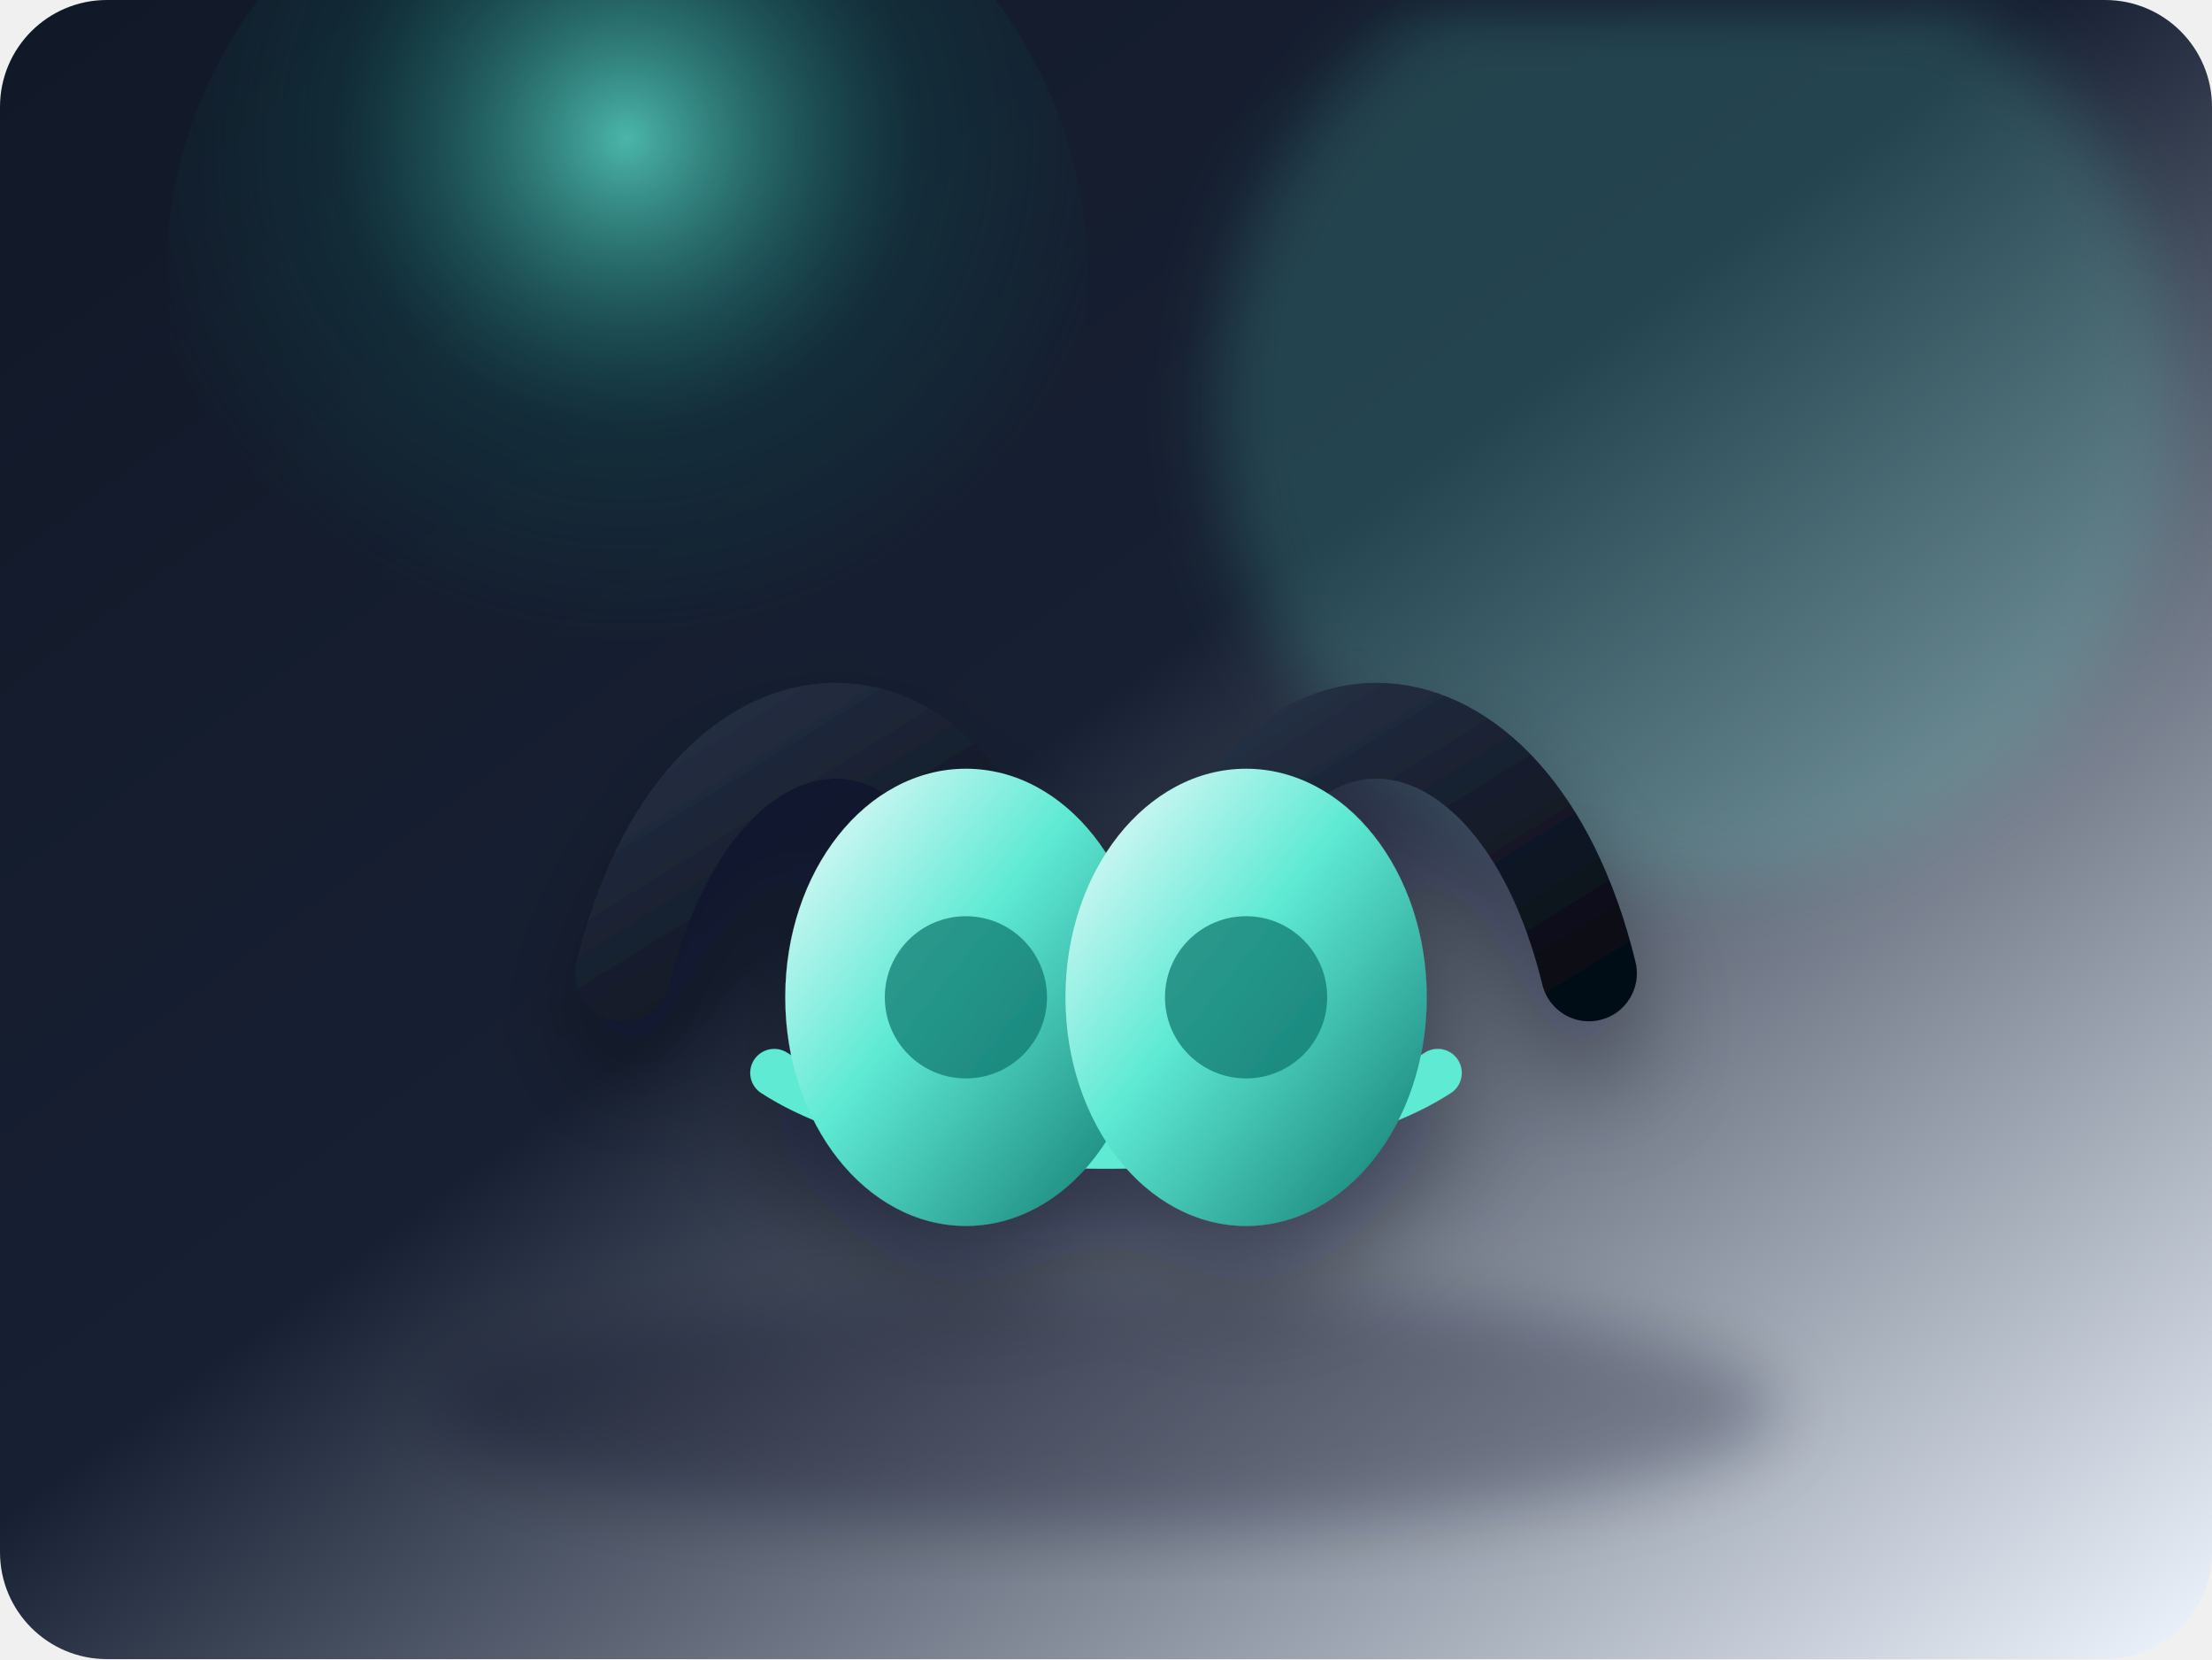
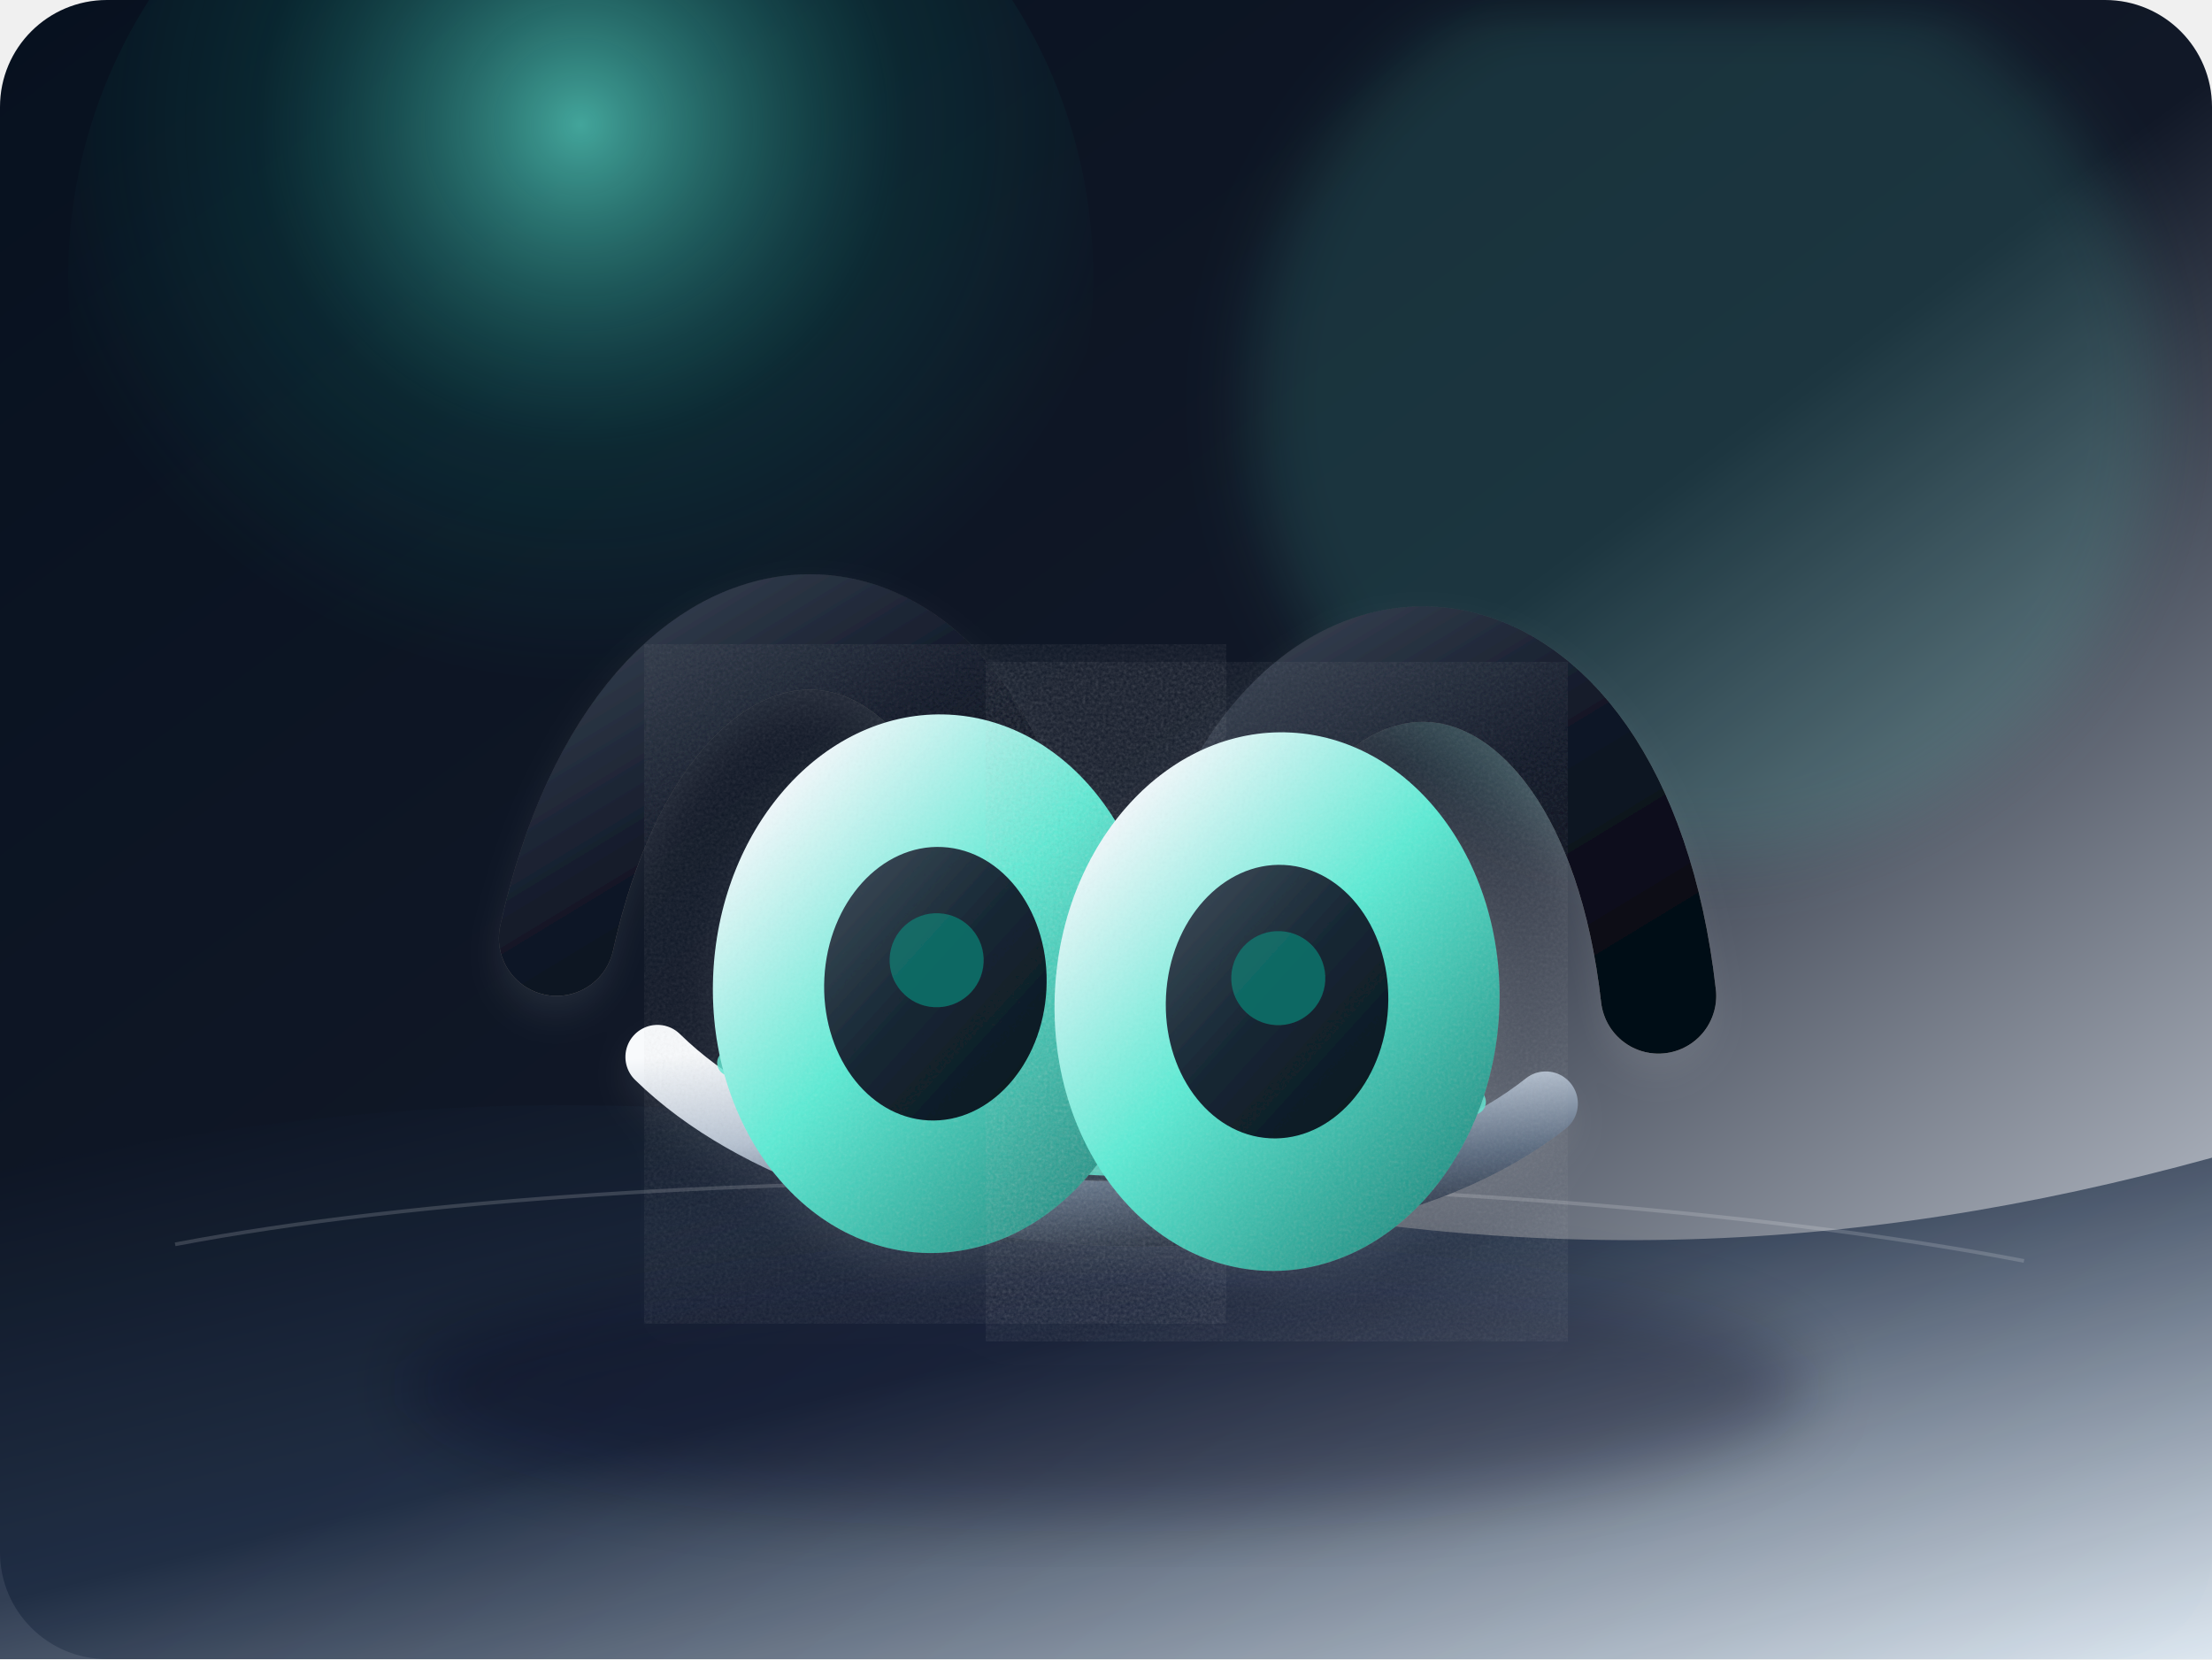
<svg xmlns="http://www.w3.org/2000/svg" width="1200" height="900" viewBox="0 0 1200 900" role="img" aria-labelledby="title desc">
  <defs>
    <linearGradient id="bg" x1="0" x2="1" y1="0" y2="1">
-       <stop offset="0%" stop-color="#111827" />
-       <stop offset="46%" stop-color="#172033" />
-       <stop offset="100%" stop-color="#eff6ff" />
+       <stop offset="0%" stop-color="#07111f" />
+       <stop offset="52%" stop-color="#111827" />
+       <stop offset="100%" stop-color="#e8eef7" />
+     </linearGradient>
+     <linearGradient id="floor" x1="0" x2="1" y1="0" y2="1">
+       <stop offset="0%" stop-color="#0b1220" />
+       <stop offset="45%" stop-color="#223047" />
+       <stop offset="100%" stop-color="#dbe6f0" />
    </linearGradient>
    <radialGradient id="halo" cx="50%" cy="35%" r="55%">
-       <stop offset="0%" stop-color="#5eead4" stop-opacity="0.75" />
-       <stop offset="58%" stop-color="#0f766e" stop-opacity="0.18" />
+       <stop offset="0%" stop-color="#5eead4" stop-opacity="0.68" />
+       <stop offset="58%" stop-color="#0f766e" stop-opacity="0.2" />
      <stop offset="100%" stop-color="#0f766e" stop-opacity="0" />
    </radialGradient>
    <linearGradient id="body" x1="0" x2="1" y1="0" y2="1">
-       <stop offset="0%" stop-color="#f8fbff" />
-       <stop offset="44%" stop-color="#5eead4" />
+       <stop offset="0%" stop-color="#ffffff" />
+       <stop offset="14%" stop-color="#f3f7fb" />
+       <stop offset="48%" stop-color="#5eead4" />
      <stop offset="100%" stop-color="#0f766e" />
    </linearGradient>
    <linearGradient id="darkBody" x1="0" x2="1" y1="0" y2="1">
-       <stop offset="0%" stop-color="#273247" />
-       <stop offset="100%" stop-color="#060b14" />
+       <stop offset="0%" stop-color="#3a465a" />
+       <stop offset="42%" stop-color="#141d2d" />
+       <stop offset="100%" stop-color="#04070d" />
+     </linearGradient>
+     <linearGradient id="rubber" x1="0" x2="1" y1="0" y2="1">
+       <stop offset="0%" stop-color="#374151" />
+       <stop offset="48%" stop-color="#111827" />
+       <stop offset="100%" stop-color="#030712" />
+     </linearGradient>
+     <linearGradient id="cushion" x1="0" x2="1" y1="0" y2="1">
+       <stop offset="0%" stop-color="#64748b" />
+       <stop offset="40%" stop-color="#1f2937" />
+       <stop offset="100%" stop-color="#020617" />
+     </linearGradient>
+     <linearGradient id="metal" x1="0" x2="1" y1="0" y2="1">
+       <stop offset="0%" stop-color="#f8fafc" />
+       <stop offset="36%" stop-color="#b6c2d1" />
+       <stop offset="66%" stop-color="#5b6b80" />
+       <stop offset="100%" stop-color="#111827" />
+     </linearGradient>
+     <linearGradient id="glass" x1="0" x2="1" y1="0" y2="1">
+       <stop offset="0%" stop-color="#ffffff" stop-opacity="0.88" />
+       <stop offset="55%" stop-color="#ffffff" stop-opacity="0.18" />
+       <stop offset="100%" stop-color="#ffffff" stop-opacity="0" />
    </linearGradient>
    <filter id="shadow" x="-30%" y="-30%" width="160%" height="170%">
-       <feDropShadow dx="0" dy="34" stdDeviation="28" flood-color="#020617" flood-opacity="0.38" />
+       <feDropShadow dx="0" dy="32" stdDeviation="24" flood-color="#020617" flood-opacity="0.45" />
+       <feDropShadow dx="0" dy="8" stdDeviation="8" flood-color="#ffffff" flood-opacity="0.08" />
    </filter>
    <filter id="soft" x="-20%" y="-20%" width="140%" height="140%">
      <feGaussianBlur stdDeviation="18" />
    </filter>
+     <filter id="texture" x="-8%" y="-8%" width="116%" height="116%">
+       <feTurbulence type="fractalNoise" baseFrequency="0.7" numOctaves="2" seed="1465" result="noise" />
+       <feColorMatrix in="noise" type="saturate" values="0" />
+       <feComponentTransfer>
+         <feFuncA type="table" tableValues="0 0.12" />
+       </feComponentTransfer>
+       <feBlend in="SourceGraphic" mode="soft-light" />
+     </filter>
+     <pattern id="fineMesh" width="28" height="28" patternUnits="userSpaceOnUse">
+       <path d="M0 14H28M14 0V28" stroke="#e2e8f0" stroke-width="1.2" opacity="0.12" />
+       <circle cx="14" cy="14" r="1.7" fill="#e2e8f0" opacity="0.2" />
+     </pattern>
  </defs>
  <rect width="1200" height="900" rx="58" fill="url(#bg)" />
-   <circle cx="340" cy="150" r="250" fill="url(#halo)" />
-   <circle cx="920" cy="220" r="260" fill="#5eead4" opacity="0.18" filter="url(#soft)" />
-   <ellipse cx="600" cy="764" rx="365" ry="66" fill="#020617" opacity="0.28" filter="url(#soft)" />
-   <g filter="url(#shadow)" transform="translate(0 16)">
-     <path d="M338 512 C380 340 522 340 550 492" fill="none" stroke="url(#darkBody)" stroke-width="52" stroke-linecap="round" />
-     <path d="M862 512 C820 340 678 340 650 492" fill="none" stroke="url(#darkBody)" stroke-width="52" stroke-linecap="round" />
-     <path d="M420 566 C500 618 700 618 780 566" fill="none" stroke="#5eead4" stroke-width="26" stroke-linecap="round" />
-     <ellipse cx="524" cy="525" rx="98" ry="124" fill="url(#body)" />
-     <ellipse cx="676" cy="525" rx="98" ry="124" fill="url(#body)" />
-     <circle cx="524" cy="525" r="44" fill="#0f766e" opacity="0.72" />
-     <circle cx="676" cy="525" r="44" fill="#0f766e" opacity="0.72" />
+   <circle cx="315" cy="150" r="278" fill="url(#halo)" />
+   <circle cx="925" cy="218" r="246" fill="#5eead4" opacity="0.14" filter="url(#soft)" />
+   <path d="M0 635 C210 590 392 585 596 636 C815 690 1004 682 1200 628 V900 H0 Z" fill="url(#floor)" opacity="0.92" />
+   <path d="M95 675 C358 625 828 632 1098 684" fill="none" stroke="#ffffff" stroke-width="2" opacity="0.16" />
+   <ellipse cx="600" cy="752" rx="380" ry="70" fill="#020617" opacity="0.32" filter="url(#soft)" />
+   <g transform="translate(600 535) scale(1.16) translate(-600 -535)">
+     <g filter="url(#shadow)" transform="rotate(3 600 540) translate(0 12)">
+       <path d="M342 514 C374 322 526 318 560 486" fill="none" stroke="url(#rubber)" stroke-width="54" stroke-linecap="round" />
+       <path d="M858 514 C826 322 674 318 640 486" fill="none" stroke="url(#rubber)" stroke-width="54" stroke-linecap="round" />
+       <path d="M392 567 C486 650 714 650 808 567" fill="none" stroke="url(#metal)" stroke-width="30" stroke-linecap="round" />
+       <path d="M426 568 C510 618 690 618 774 568" fill="none" stroke="#5eead4" stroke-width="12" stroke-linecap="round" opacity="0.82" />
+       <ellipse cx="520" cy="526" rx="104" ry="126" fill="url(#body)" filter="url(#texture)" />
+       <ellipse cx="680" cy="526" rx="104" ry="126" fill="url(#body)" filter="url(#texture)" />
+       <ellipse cx="520" cy="526" rx="52" ry="64" fill="url(#rubber)" opacity="0.92" />
+       <ellipse cx="680" cy="526" rx="52" ry="64" fill="url(#rubber)" opacity="0.92" />
+       <circle cx="520" cy="515" r="22" fill="#0f766e" opacity="0.82" />
+       <circle cx="680" cy="515" r="22" fill="#0f766e" opacity="0.82" />
+     </g>
  </g>
</svg>
